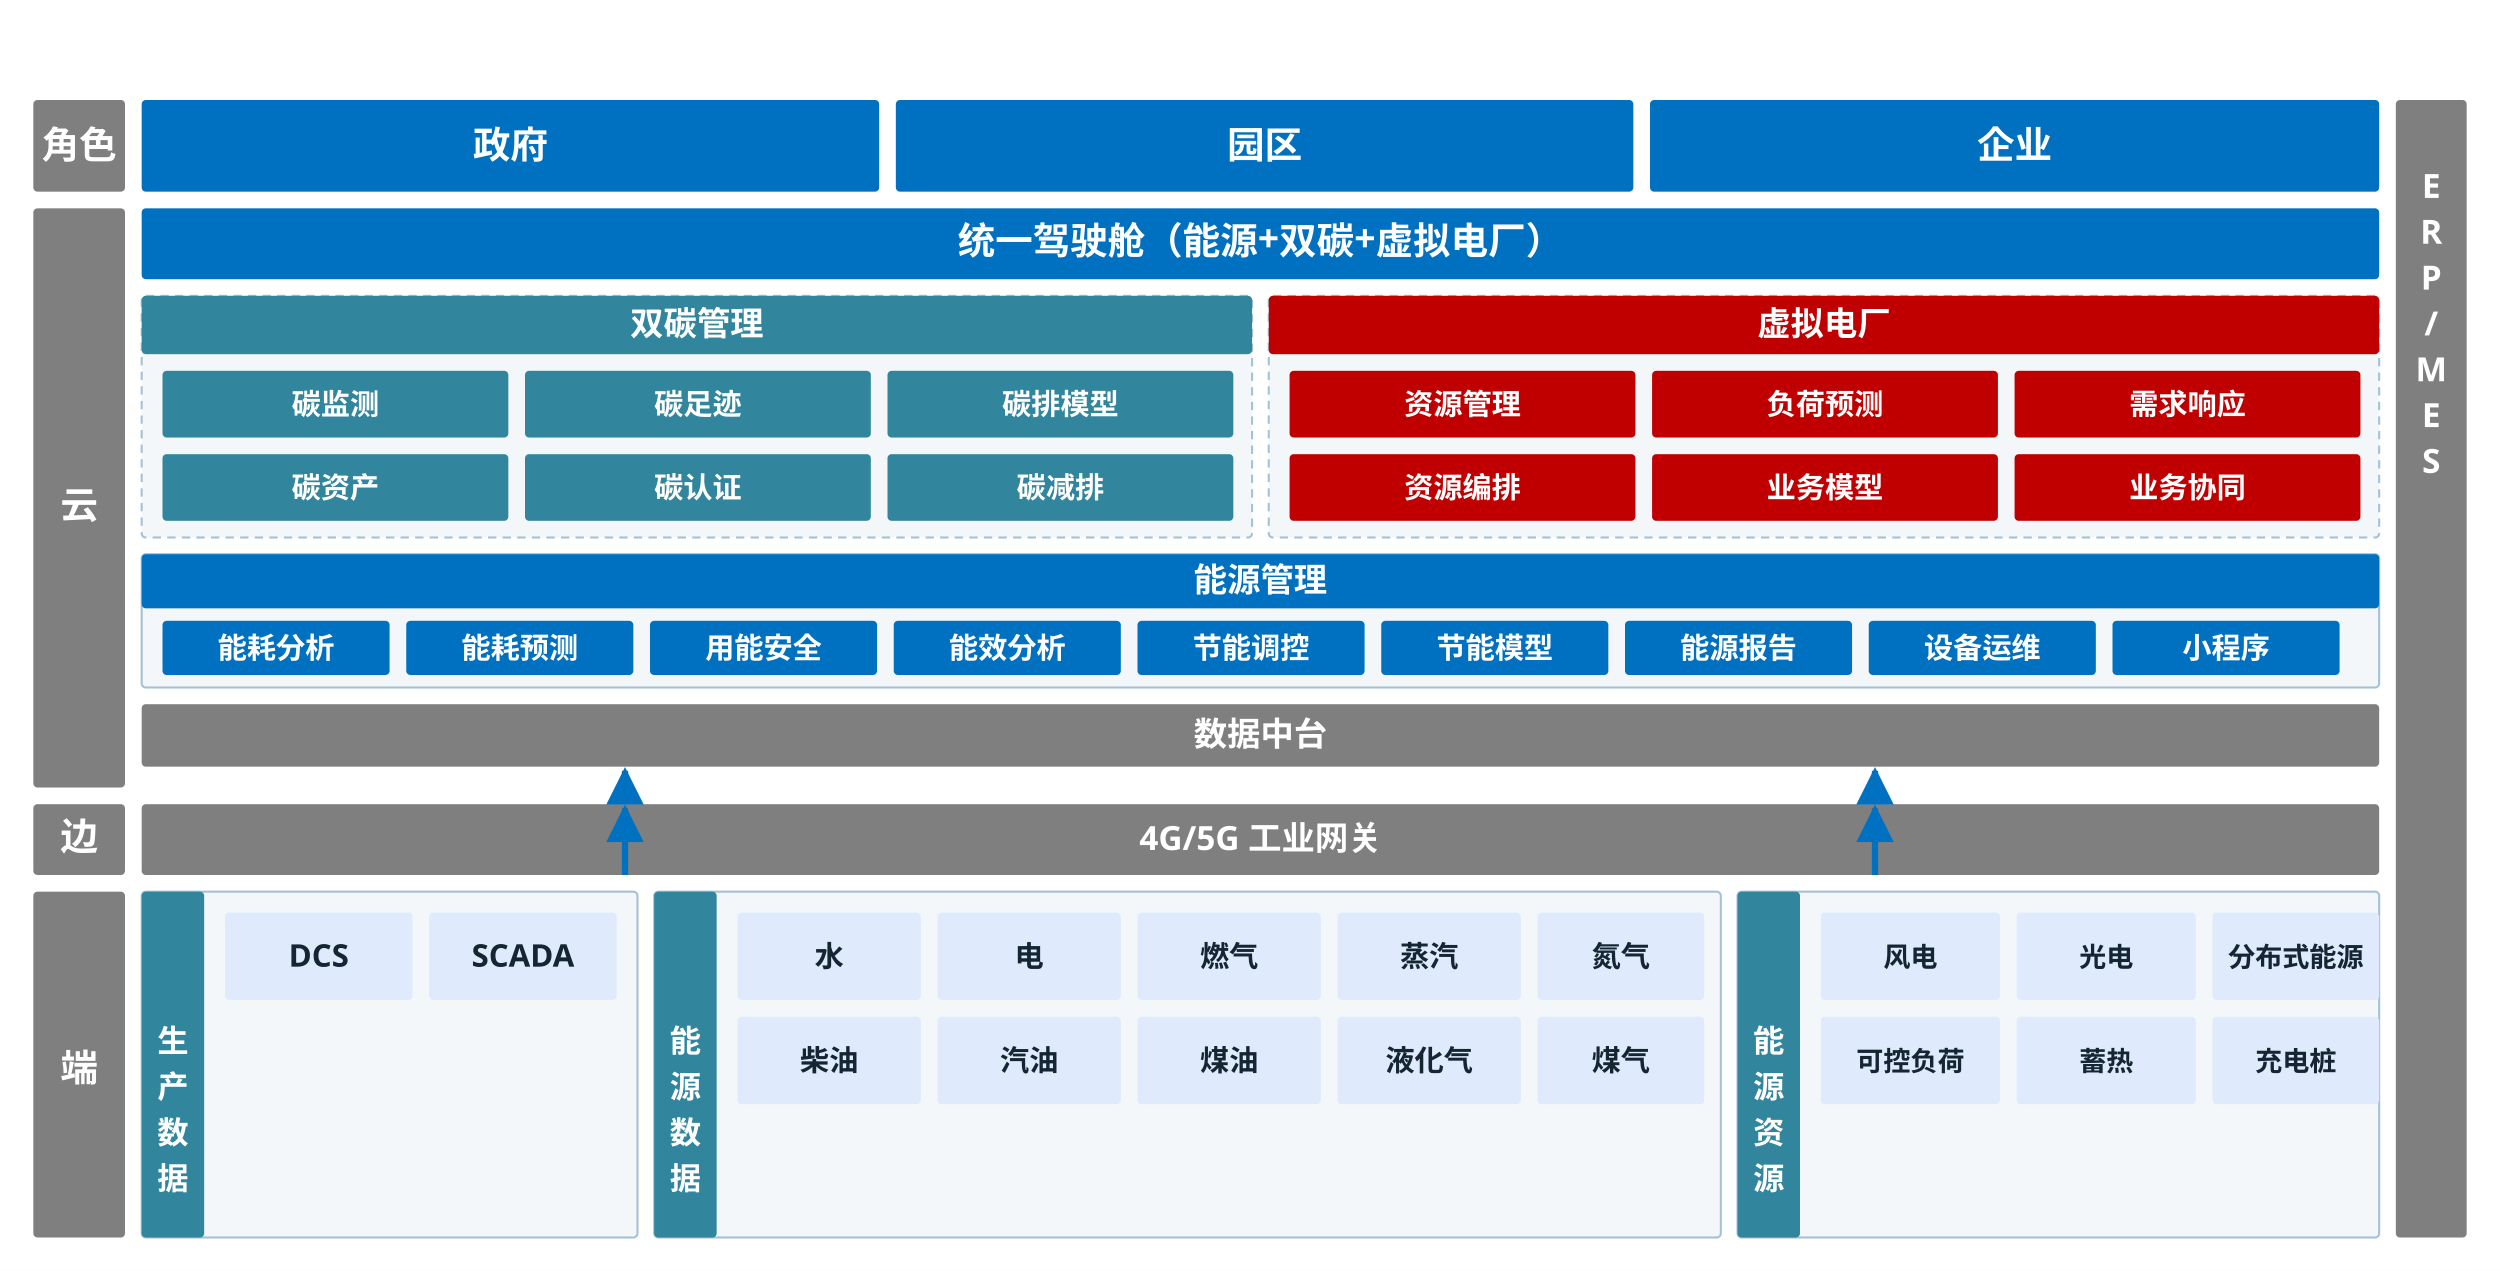
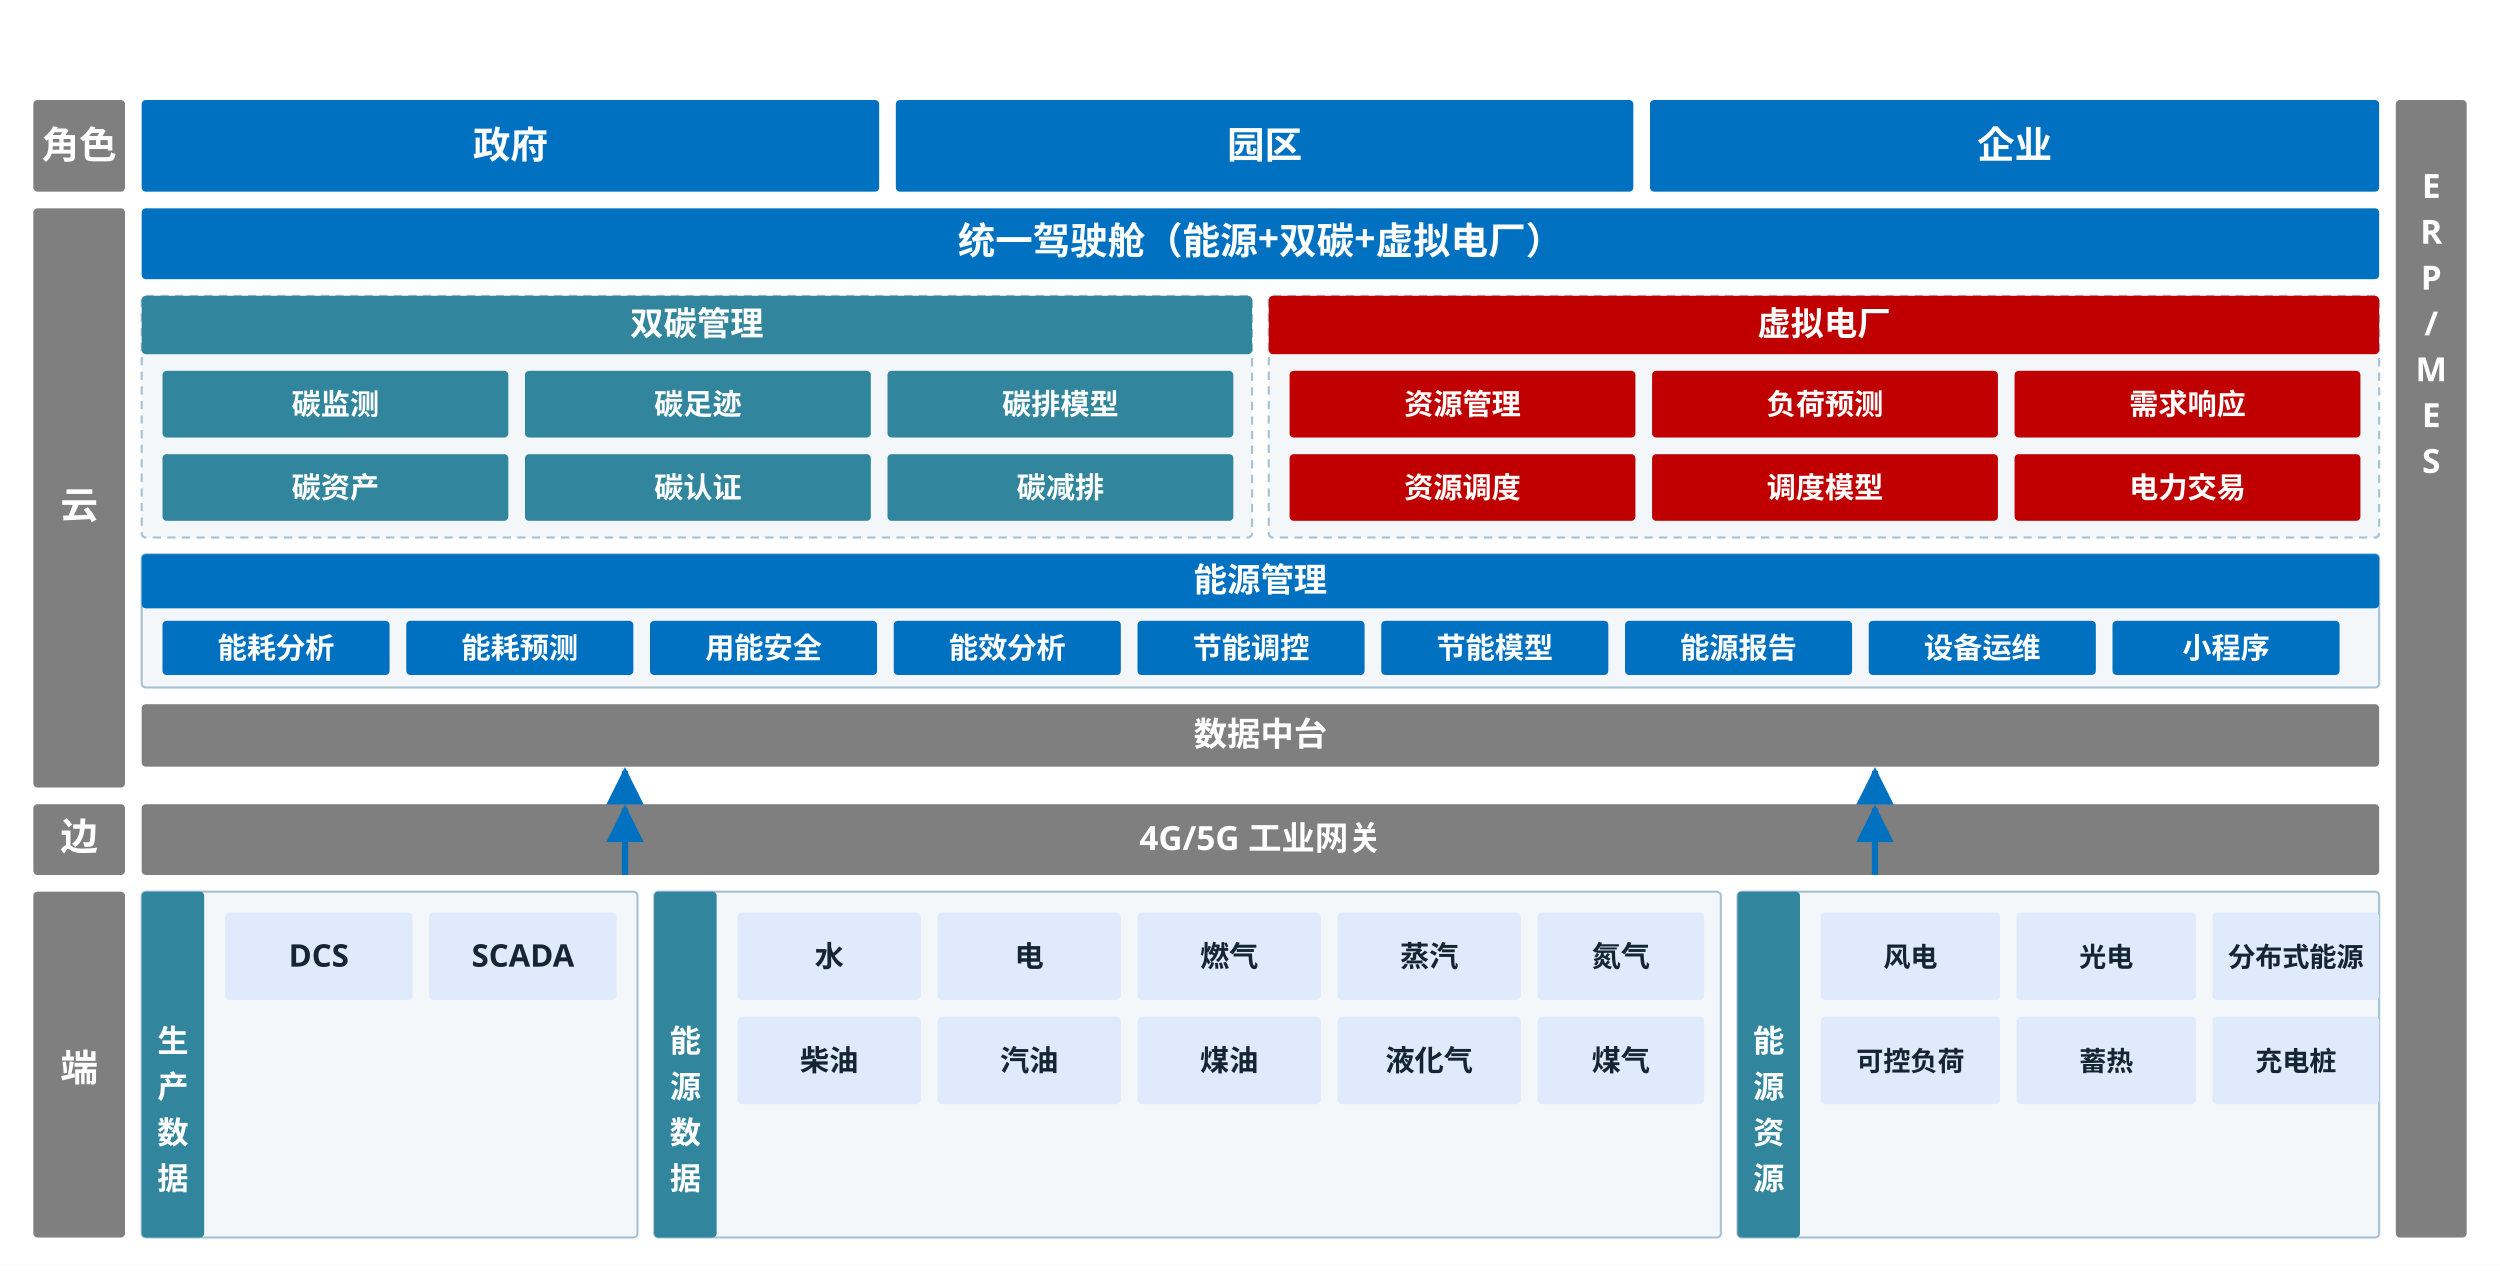
<svg xmlns="http://www.w3.org/2000/svg" viewBox="0 0 1200 610" font-family="Microsoft YaHei, PingFang SC, sans-serif">
  <defs>
    <marker id="arrowBlue" viewBox="0 0 10 10" refX="9" refY="5" markerWidth="6" markerHeight="6" orient="auto-start-reverse" markerUnits="strokeWidth">
      <path d="M 0 0 L 10 5 L 0 10 z" fill="#0070C0" />
    </marker>
  </defs>
  <rect x="0" y="0" width="1200" height="610" fill="#FFFFFF" />
  <rect x="16" y="48" width="44" height="44" rx="2" fill="#7F7F7F" />
  <text x="38" y="76" font-size="18" fill="#FFFFFF" font-weight="700" text-anchor="middle">角色</text>
  <rect x="16" y="100" width="44" height="278" rx="2" fill="#7F7F7F" />
  <text x="38" y="249" font-size="18" fill="#FFFFFF" font-weight="700" text-anchor="middle">云</text>
  <rect x="16" y="386" width="44" height="34" rx="2" fill="#7F7F7F" />
  <text x="38" y="408" font-size="18" fill="#FFFFFF" font-weight="700" text-anchor="middle">边</text>
  <rect x="16" y="428" width="44" height="166" rx="2" fill="#7F7F7F" />
  <text x="38" y="519" font-size="18" fill="#FFFFFF" font-weight="700" text-anchor="middle">端</text>
  <rect x="1150" y="48" width="34" height="546" rx="2" fill="#7F7F7F" />
  <text x="1167" y="95" font-size="16" fill="#FFFFFF" font-weight="700" text-anchor="middle">E</text>
  <text x="1167" y="117" font-size="16" fill="#FFFFFF" font-weight="700" text-anchor="middle">R</text>
  <text x="1167" y="139" font-size="16" fill="#FFFFFF" font-weight="700" text-anchor="middle">P</text>
  <text x="1167" y="161" font-size="16" fill="#FFFFFF" font-weight="700" text-anchor="middle">/</text>
  <text x="1167" y="183" font-size="16" fill="#FFFFFF" font-weight="700" text-anchor="middle">M</text>
  <text x="1167" y="205" font-size="16" fill="#FFFFFF" font-weight="700" text-anchor="middle">E</text>
  <text x="1167" y="227" font-size="16" fill="#FFFFFF" font-weight="700" text-anchor="middle">S</text>
  <g>
    <rect x="68" y="48" width="354" height="44" rx="2" fill="#0070C0" />
    <text x="245" y="76" font-size="18" fill="#FFFFFF" font-weight="700" text-anchor="middle">政府</text>
    <rect x="430" y="48" width="354" height="44" rx="2" fill="#0070C0" />
    <text x="607" y="76" font-size="18" fill="#FFFFFF" font-weight="700" text-anchor="middle">园区</text>
    <rect x="792" y="48" width="350" height="44" rx="2" fill="#0070C0" />
    <text x="967" y="76" font-size="18" fill="#FFFFFF" font-weight="700" text-anchor="middle">企业</text>
  </g>
  <g>
    <rect x="68" y="100" width="1074" height="34" rx="2" fill="#0070C0" />
    <text x="605" y="122" font-size="18" fill="#FFFFFF" font-weight="700" text-anchor="middle">统一驾驶舱（能源+双碳+虚拟电厂）</text>
    <rect x="68" y="142" width="533" height="116" rx="2" fill="#F3F7F9" stroke="#A5C1D4" stroke-width="1" stroke-dasharray="4 3" />
    <rect x="68" y="142" width="533" height="28" rx="2" fill="#31859C" />
    <text x="334.5" y="161" font-size="16" fill="#FFFFFF" font-weight="700" text-anchor="middle">双碳管理</text>
    <g font-size="14" fill="#FFFFFF" font-weight="700" text-anchor="middle">
      <rect x="78" y="178" width="166" height="32" rx="2" fill="#31859C" />
      <text x="161" y="199">碳监测</text>
      <rect x="252" y="178" width="166" height="32" rx="2" fill="#31859C" />
      <text x="335" y="199">碳足迹</text>
      <rect x="426" y="178" width="166" height="32" rx="2" fill="#31859C" />
      <text x="509" y="199">碳排模型</text>
      <rect x="78" y="218" width="166" height="32" rx="2" fill="#31859C" />
      <text x="161" y="239">碳资产</text>
      <rect x="252" y="218" width="166" height="32" rx="2" fill="#31859C" />
      <text x="335" y="239">碳认证</text>
      <rect x="426" y="218" width="166" height="32" rx="2" fill="#31859C" />
      <text x="509" y="239">碳减排</text>
    </g>
    <rect x="609" y="142" width="533" height="116" rx="2" fill="#F3F7F9" stroke="#A5C1D4" stroke-width="1" stroke-dasharray="4 3" />
    <rect x="609" y="142" width="533" height="28" rx="2" fill="#C00000" />
    <text x="875.5" y="161" font-size="16" fill="#FFFFFF" font-weight="700" text-anchor="middle">虚拟电厂</text>
    <g font-size="14" fill="#FFFFFF" font-weight="700" text-anchor="middle">
      <rect x="619" y="178" width="166" height="32" rx="2" fill="#C00000" />
      <text x="702" y="199">资源管理</text>
      <rect x="793" y="178" width="166" height="32" rx="2" fill="#C00000" />
      <text x="876" y="199">负荷预测</text>
      <rect x="967" y="178" width="166" height="32" rx="2" fill="#C00000" />
      <text x="1050" y="199">需求响应</text>
      <rect x="619" y="218" width="166" height="32" rx="2" fill="#C00000" />
-       <text x="702" y="239">资源编排</text>
+       <text x="702" y="239">资源调度</text>
      <rect x="793" y="218" width="166" height="32" rx="2" fill="#C00000" />
-       <text x="876" y="239">业务模型</text>
+       <text x="876" y="239">调度模型</text>
      <rect x="967" y="218" width="166" height="32" rx="2" fill="#C00000" />
-       <text x="1050" y="239">业务协同</text>
+       <text x="1050" y="239">电力交易</text>
    </g>
    <rect x="68" y="266" width="1074" height="64" rx="2" fill="#F3F7F9" stroke="#A5C1D4" stroke-width="1" />
    <rect x="68" y="266" width="1074" height="26" rx="2" fill="#0070C0" />
    <text x="605" y="284" font-size="16" fill="#FFFFFF" font-weight="700" text-anchor="middle">能源管理</text>
    <g font-size="14" fill="#FFFFFF" font-weight="700" text-anchor="middle">
      <rect x="78" y="298" width="109" height="26" rx="2" fill="#0070C0" />
      <text x="132.5" y="316">能耗分析</text>
      <rect x="195" y="298" width="109" height="26" rx="2" fill="#0070C0" />
      <text x="249.5" y="316">能耗预测</text>
      <rect x="312" y="298" width="109" height="26" rx="2" fill="#0070C0" />
      <text x="366.5" y="316">用能安全</text>
      <rect x="429" y="298" width="109" height="26" rx="2" fill="#0070C0" />
      <text x="483.5" y="316">能效分析</text>
      <rect x="546" y="298" width="109" height="26" rx="2" fill="#0070C0" />
      <text x="600.5" y="316">节能调控</text>
      <rect x="663" y="298" width="109" height="26" rx="2" fill="#0070C0" />
      <text x="717.5" y="316">节能模型</text>
      <rect x="780" y="298" width="109" height="26" rx="2" fill="#0070C0" />
      <text x="834.5" y="316">能源报告</text>
      <rect x="897" y="298" width="109" height="26" rx="2" fill="#0070C0" />
      <text x="951.5" y="316">设备运维</text>
      <rect x="1014" y="298" width="109" height="26" rx="2" fill="#0070C0" />
      <text x="1068.5" y="316">小程序</text>
    </g>
    <rect x="68" y="338" width="1074" height="30" rx="2" fill="#7F7F7F" />
    <text x="605" y="358" font-size="16" fill="#FFFFFF" font-weight="700" text-anchor="middle">数据中台</text>
  </g>
  <g>
    <rect x="68" y="386" width="1074" height="34" rx="2" fill="#7F7F7F" />
    <text x="605" y="408" font-size="16" fill="#FFFFFF" font-weight="700" text-anchor="middle">4G/5G 工业网关</text>
  </g>
  <line x1="300" y1="420" x2="300" y2="388" stroke="#0070C0" stroke-width="3" marker-end="url(#arrowBlue)" />
  <line x1="900" y1="420" x2="900" y2="388" stroke="#0070C0" stroke-width="3" marker-end="url(#arrowBlue)" />
  <line x1="300" y1="376" x2="300" y2="370" stroke="#0070C0" stroke-width="3" marker-end="url(#arrowBlue)" />
  <line x1="900" y1="376" x2="900" y2="370" stroke="#0070C0" stroke-width="3" marker-end="url(#arrowBlue)" />
  <g>
    <rect x="68" y="428" width="238" height="166" rx="2" fill="#F3F7F9" stroke="#A5C1D4" stroke-width="1" />
    <rect x="68" y="428" width="30" height="166" rx="2" fill="#31859C" />
    <text x="83" y="505" font-size="15" fill="#FFFFFF" font-weight="700" text-anchor="middle">生</text>
    <text x="83" y="527" font-size="15" fill="#FFFFFF" font-weight="700" text-anchor="middle">产</text>
    <text x="83" y="549" font-size="15" fill="#FFFFFF" font-weight="700" text-anchor="middle">数</text>
    <text x="83" y="571" font-size="15" fill="#FFFFFF" font-weight="700" text-anchor="middle">据</text>
    <rect x="108" y="438" width="90" height="42" rx="2" fill="#DFEBFC" />
    <text x="153" y="464" font-size="15" fill="#152632" font-weight="700" text-anchor="middle">DCS</text>
    <rect x="206" y="438" width="90" height="42" rx="2" fill="#DFEBFC" />
    <text x="251" y="464" font-size="15" fill="#152632" font-weight="700" text-anchor="middle">SCADA</text>
    <rect x="314" y="428" width="512" height="166" rx="2" fill="#F3F7F9" stroke="#A5C1D4" stroke-width="1" />
    <rect x="314" y="428" width="30" height="166" rx="2" fill="#31859C" />
    <text x="329" y="505" font-size="15" fill="#FFFFFF" font-weight="700" text-anchor="middle">能</text>
    <text x="329" y="527" font-size="15" fill="#FFFFFF" font-weight="700" text-anchor="middle">源</text>
    <text x="329" y="549" font-size="15" fill="#FFFFFF" font-weight="700" text-anchor="middle">数</text>
    <text x="329" y="571" font-size="15" fill="#FFFFFF" font-weight="700" text-anchor="middle">据</text>
    <g font-size="14" fill="#152632" font-weight="700" text-anchor="middle">
      <rect x="354" y="438" width="88" height="42" rx="2" fill="#DFEBFC" />
      <text x="398" y="464">水</text>
      <rect x="450" y="438" width="88" height="42" rx="2" fill="#DFEBFC" />
      <text x="494" y="464">电</text>
      <rect x="546" y="438" width="88" height="42" rx="2" fill="#DFEBFC" />
      <text x="590" y="464">燃气</text>
      <rect x="642" y="438" width="88" height="42" rx="2" fill="#DFEBFC" />
      <text x="686" y="464">蒸汽</text>
      <rect x="738" y="438" width="80" height="42" rx="2" fill="#DFEBFC" />
      <text x="778" y="464">氮气</text>
      <rect x="354" y="488" width="88" height="42" rx="2" fill="#DFEBFC" />
      <text x="398" y="514">柴油</text>
      <rect x="450" y="488" width="88" height="42" rx="2" fill="#DFEBFC" />
      <text x="494" y="514">汽油</text>
      <rect x="546" y="488" width="88" height="42" rx="2" fill="#DFEBFC" />
      <text x="590" y="514">煤油</text>
      <rect x="642" y="488" width="88" height="42" rx="2" fill="#DFEBFC" />
      <text x="686" y="514">液化气</text>
      <rect x="738" y="488" width="80" height="42" rx="2" fill="#DFEBFC" />
      <text x="778" y="514">煤气</text>
    </g>
    <rect x="834" y="428" width="308" height="166" rx="2" fill="#F3F7F9" stroke="#A5C1D4" stroke-width="1" />
    <rect x="834" y="428" width="30" height="166" rx="2" fill="#31859C" />
    <text x="849" y="505" font-size="15" fill="#FFFFFF" font-weight="700" text-anchor="middle">能</text>
    <text x="849" y="527" font-size="15" fill="#FFFFFF" font-weight="700" text-anchor="middle">源</text>
    <text x="849" y="549" font-size="15" fill="#FFFFFF" font-weight="700" text-anchor="middle">资</text>
    <text x="849" y="571" font-size="15" fill="#FFFFFF" font-weight="700" text-anchor="middle">源</text>
    <g font-size="13" fill="#152632" font-weight="700" text-anchor="middle">
      <rect x="874" y="438" width="86" height="42" rx="2" fill="#DFEBFC" />
      <text x="917" y="464">风电</text>
      <rect x="968" y="438" width="86" height="42" rx="2" fill="#DFEBFC" />
      <text x="1011" y="464">光电</text>
      <rect x="1062" y="438" width="80" height="42" rx="2" fill="#DFEBFC" />
      <text x="1102" y="464">分布式能源</text>
      <rect x="874" y="488" width="86" height="42" rx="2" fill="#DFEBFC" />
      <text x="917" y="514">可控负荷</text>
      <rect x="968" y="488" width="86" height="42" rx="2" fill="#DFEBFC" />
      <text x="1011" y="514">蓄热</text>
      <rect x="1062" y="488" width="80" height="42" rx="2" fill="#DFEBFC" />
      <text x="1102" y="514">充电桩</text>
    </g>
  </g>
</svg>
